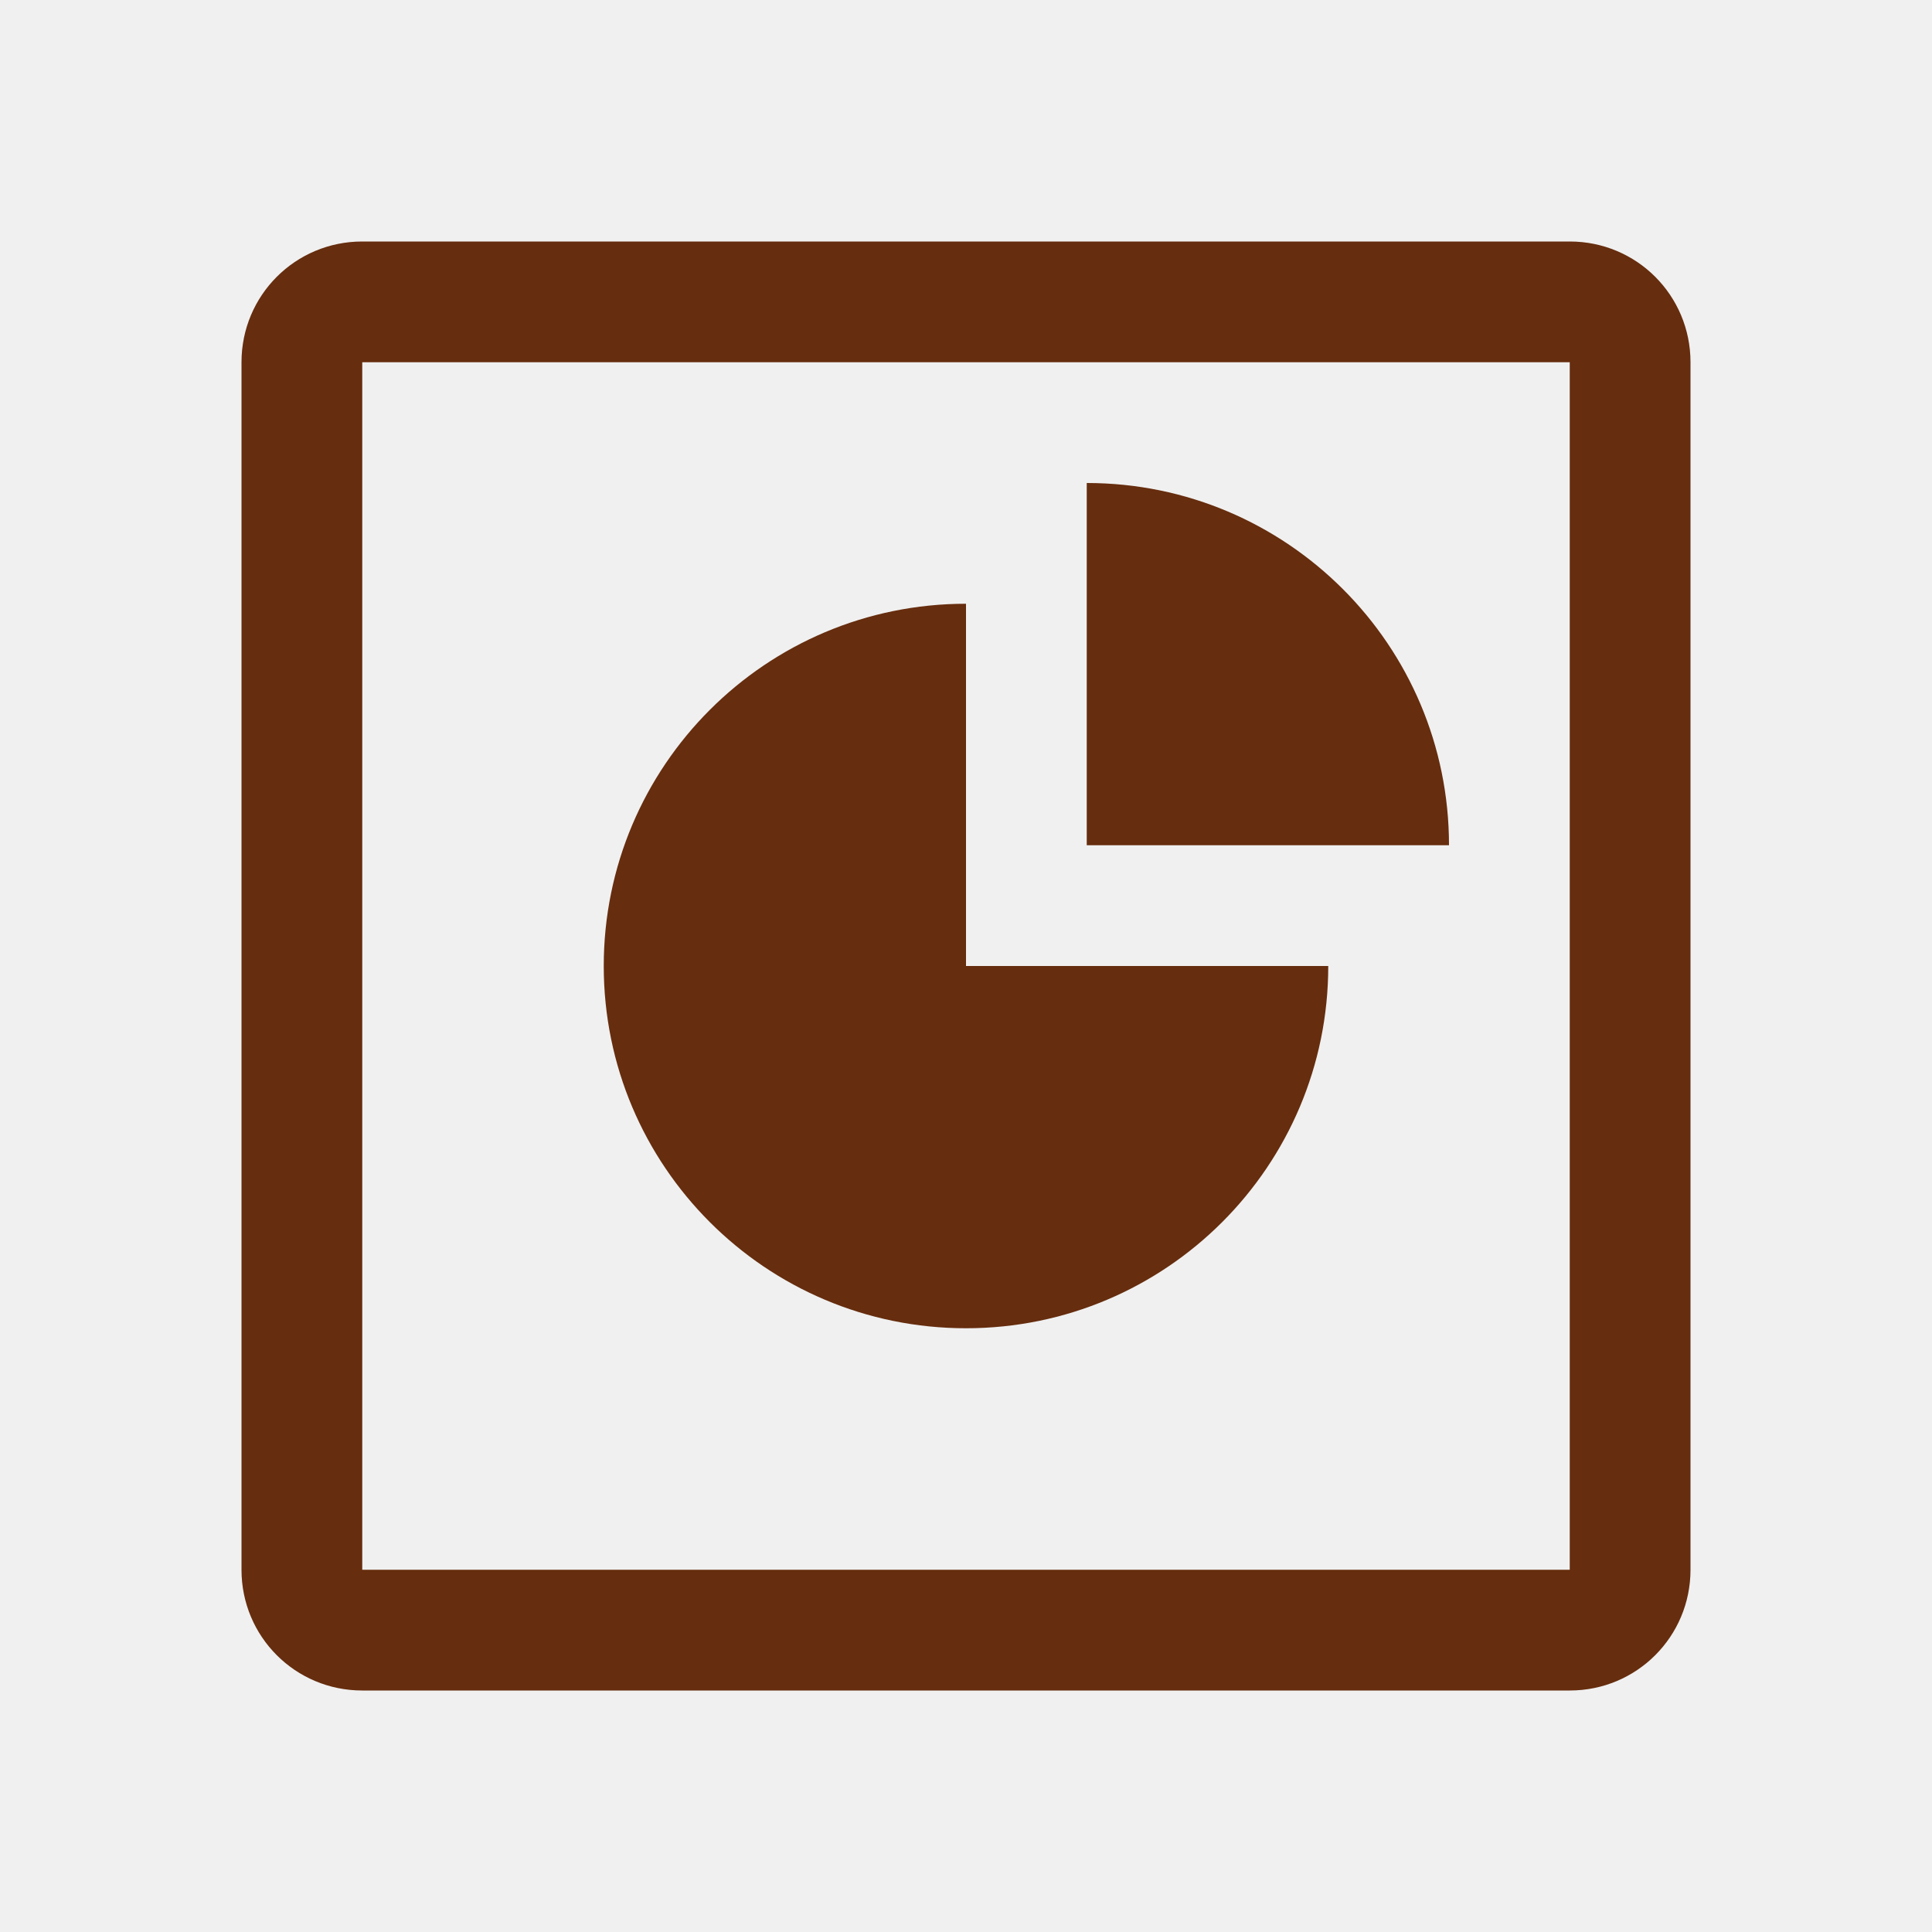
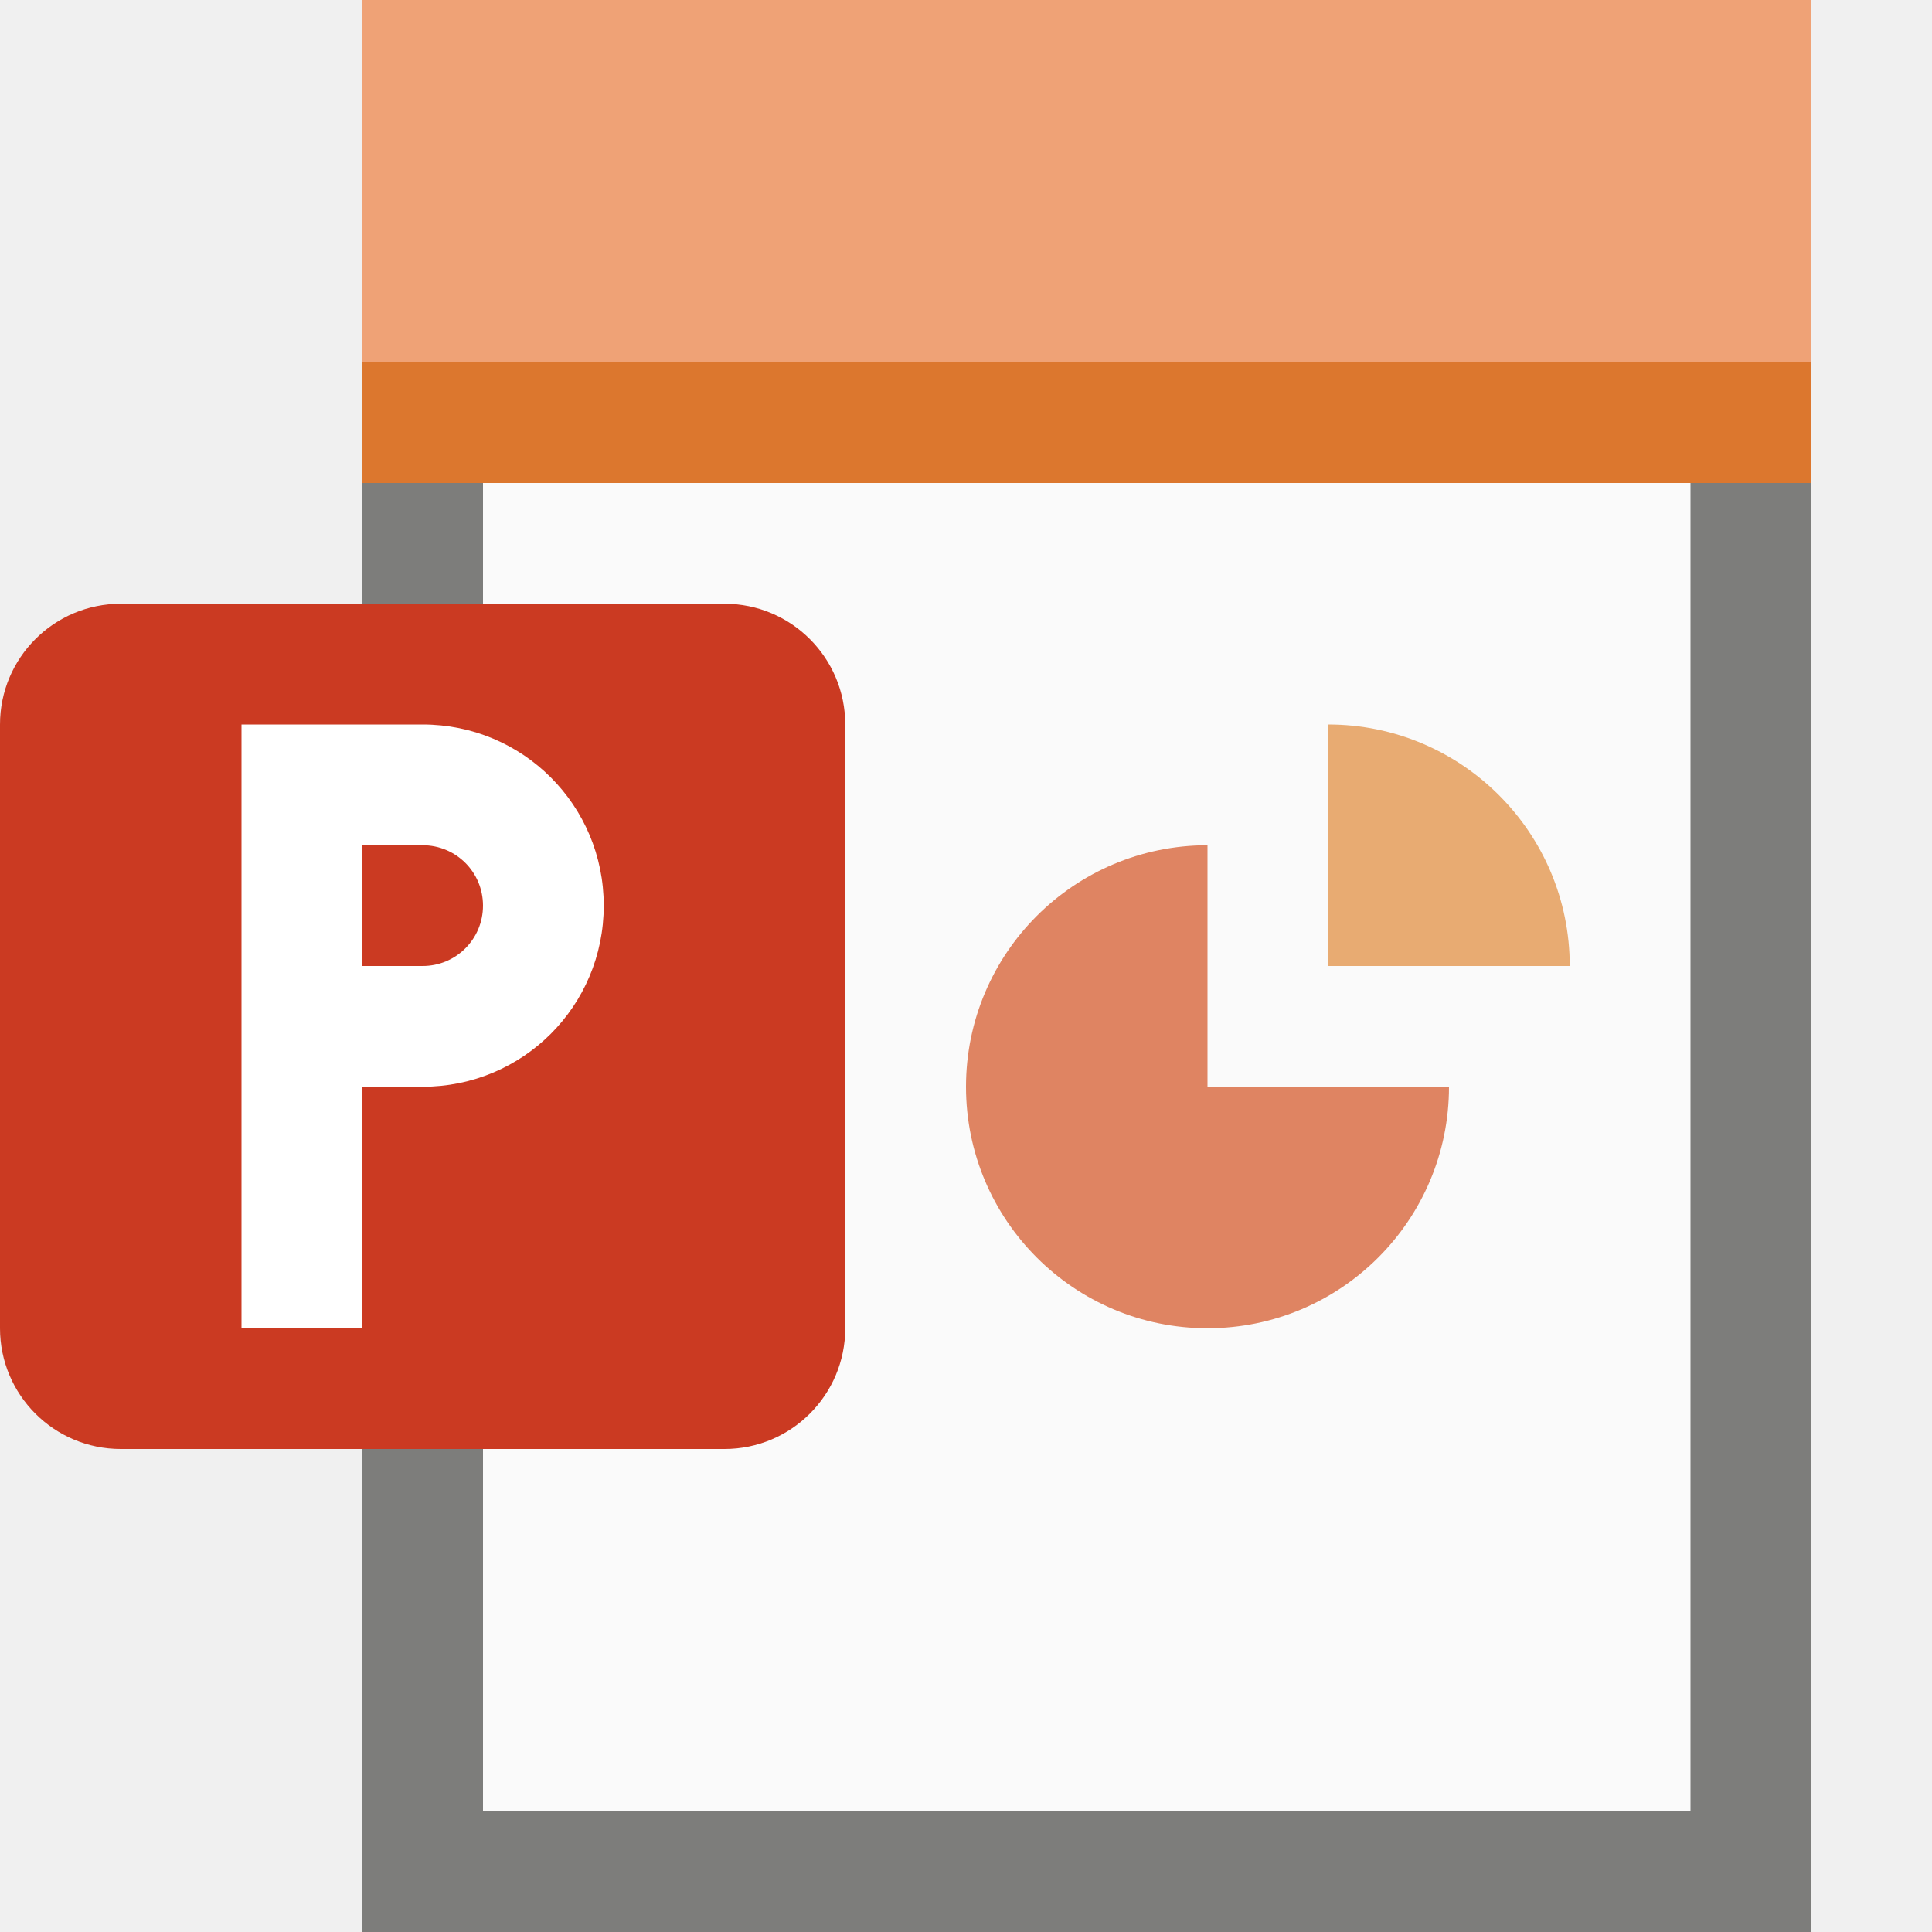
- <svg xmlns="http://www.w3.org/2000/svg" width="16" height="16">
-   <path color="#000" d="M3 2c-.554 0-1 .446-1 1v10c0 .554.446 1 1 1h10c.554 0 1-.446 1-1V3c0-.554-.446-1-1-1zm0 1h10v10H3zm6 1v3h3a3 3 0 0 0-3-3M8 5a3 3 0 0 0-3 3 3 3 0 0 0 3 3 3 3 0 0 0 3-3H8z" fill="#662d0e" />
+ <svg xmlns="http://www.w3.org/2000/svg" width="16" height="16" viewBox="0 0 16 16" version="1.1" id="svg5">
+   <defs id="defs2" />
+   <path id="rect234" style="fill:#7d7d7b" d="m 3,0 h 9.5 L 15,2.5 V 16 H 3 Z" />
+   <path id="rect1746" style="fill:#fafafa" d="m 4,1 h 7 v 2 h 3 V 15 H 4 Z" />
+   <path id="rect1800" style="fill:#fafafa;stroke-width:0.25" d="m 12,1 1,1 h -1 z" />
+   <rect style="fill:#efa276;fill-opacity:1;stroke-linecap:round" id="rect573" width="12" height="4" x="3" y="0" />
+   <path d="M 3,3 V 4 H 15 V 3 Z" style="fill:#dc772e;fill-opacity:1;stroke-width:1.121;stroke-linecap:round;stroke-linejoin:round" id="path711" />
+   <rect style="fill:#cb3a22;stroke-linecap:round;fill-opacity:1" id="rect347" width="7" height="7" x="0" y="5" ry="1" />
+   <path id="path344" style="fill:#e8ab72;fill-opacity:1;stroke-width:0.667;stroke-linecap:round" d="m 11,6 v 2 h 2 A 2,2 0 0 0 11,6 Z" />
+   <path id="rect1758" style="fill:#ffffff;fill-opacity:1;stroke-linecap:round" d="m 2,6 v 5 H 3 V 9 H 3.5 C 4.331,9 5,8.331 5,7.5 5,6.669 4.331,6 3.5,6 Z M 3,7 H 3.5 C 3.777,7 4,7.223 4,7.5 4,7.777 3.777,8 3.5,8 H 3 Z" />
+   <path id="path345" style="fill:#df8462;stroke-width:0.8;fill-opacity:1" d="M 10 7 A 2 2 0 0 0 8 9 A 2 2 0 0 0 10 11 A 2 2 0 0 0 12 9 L 10 9 L 10 7 z " />
</svg>
